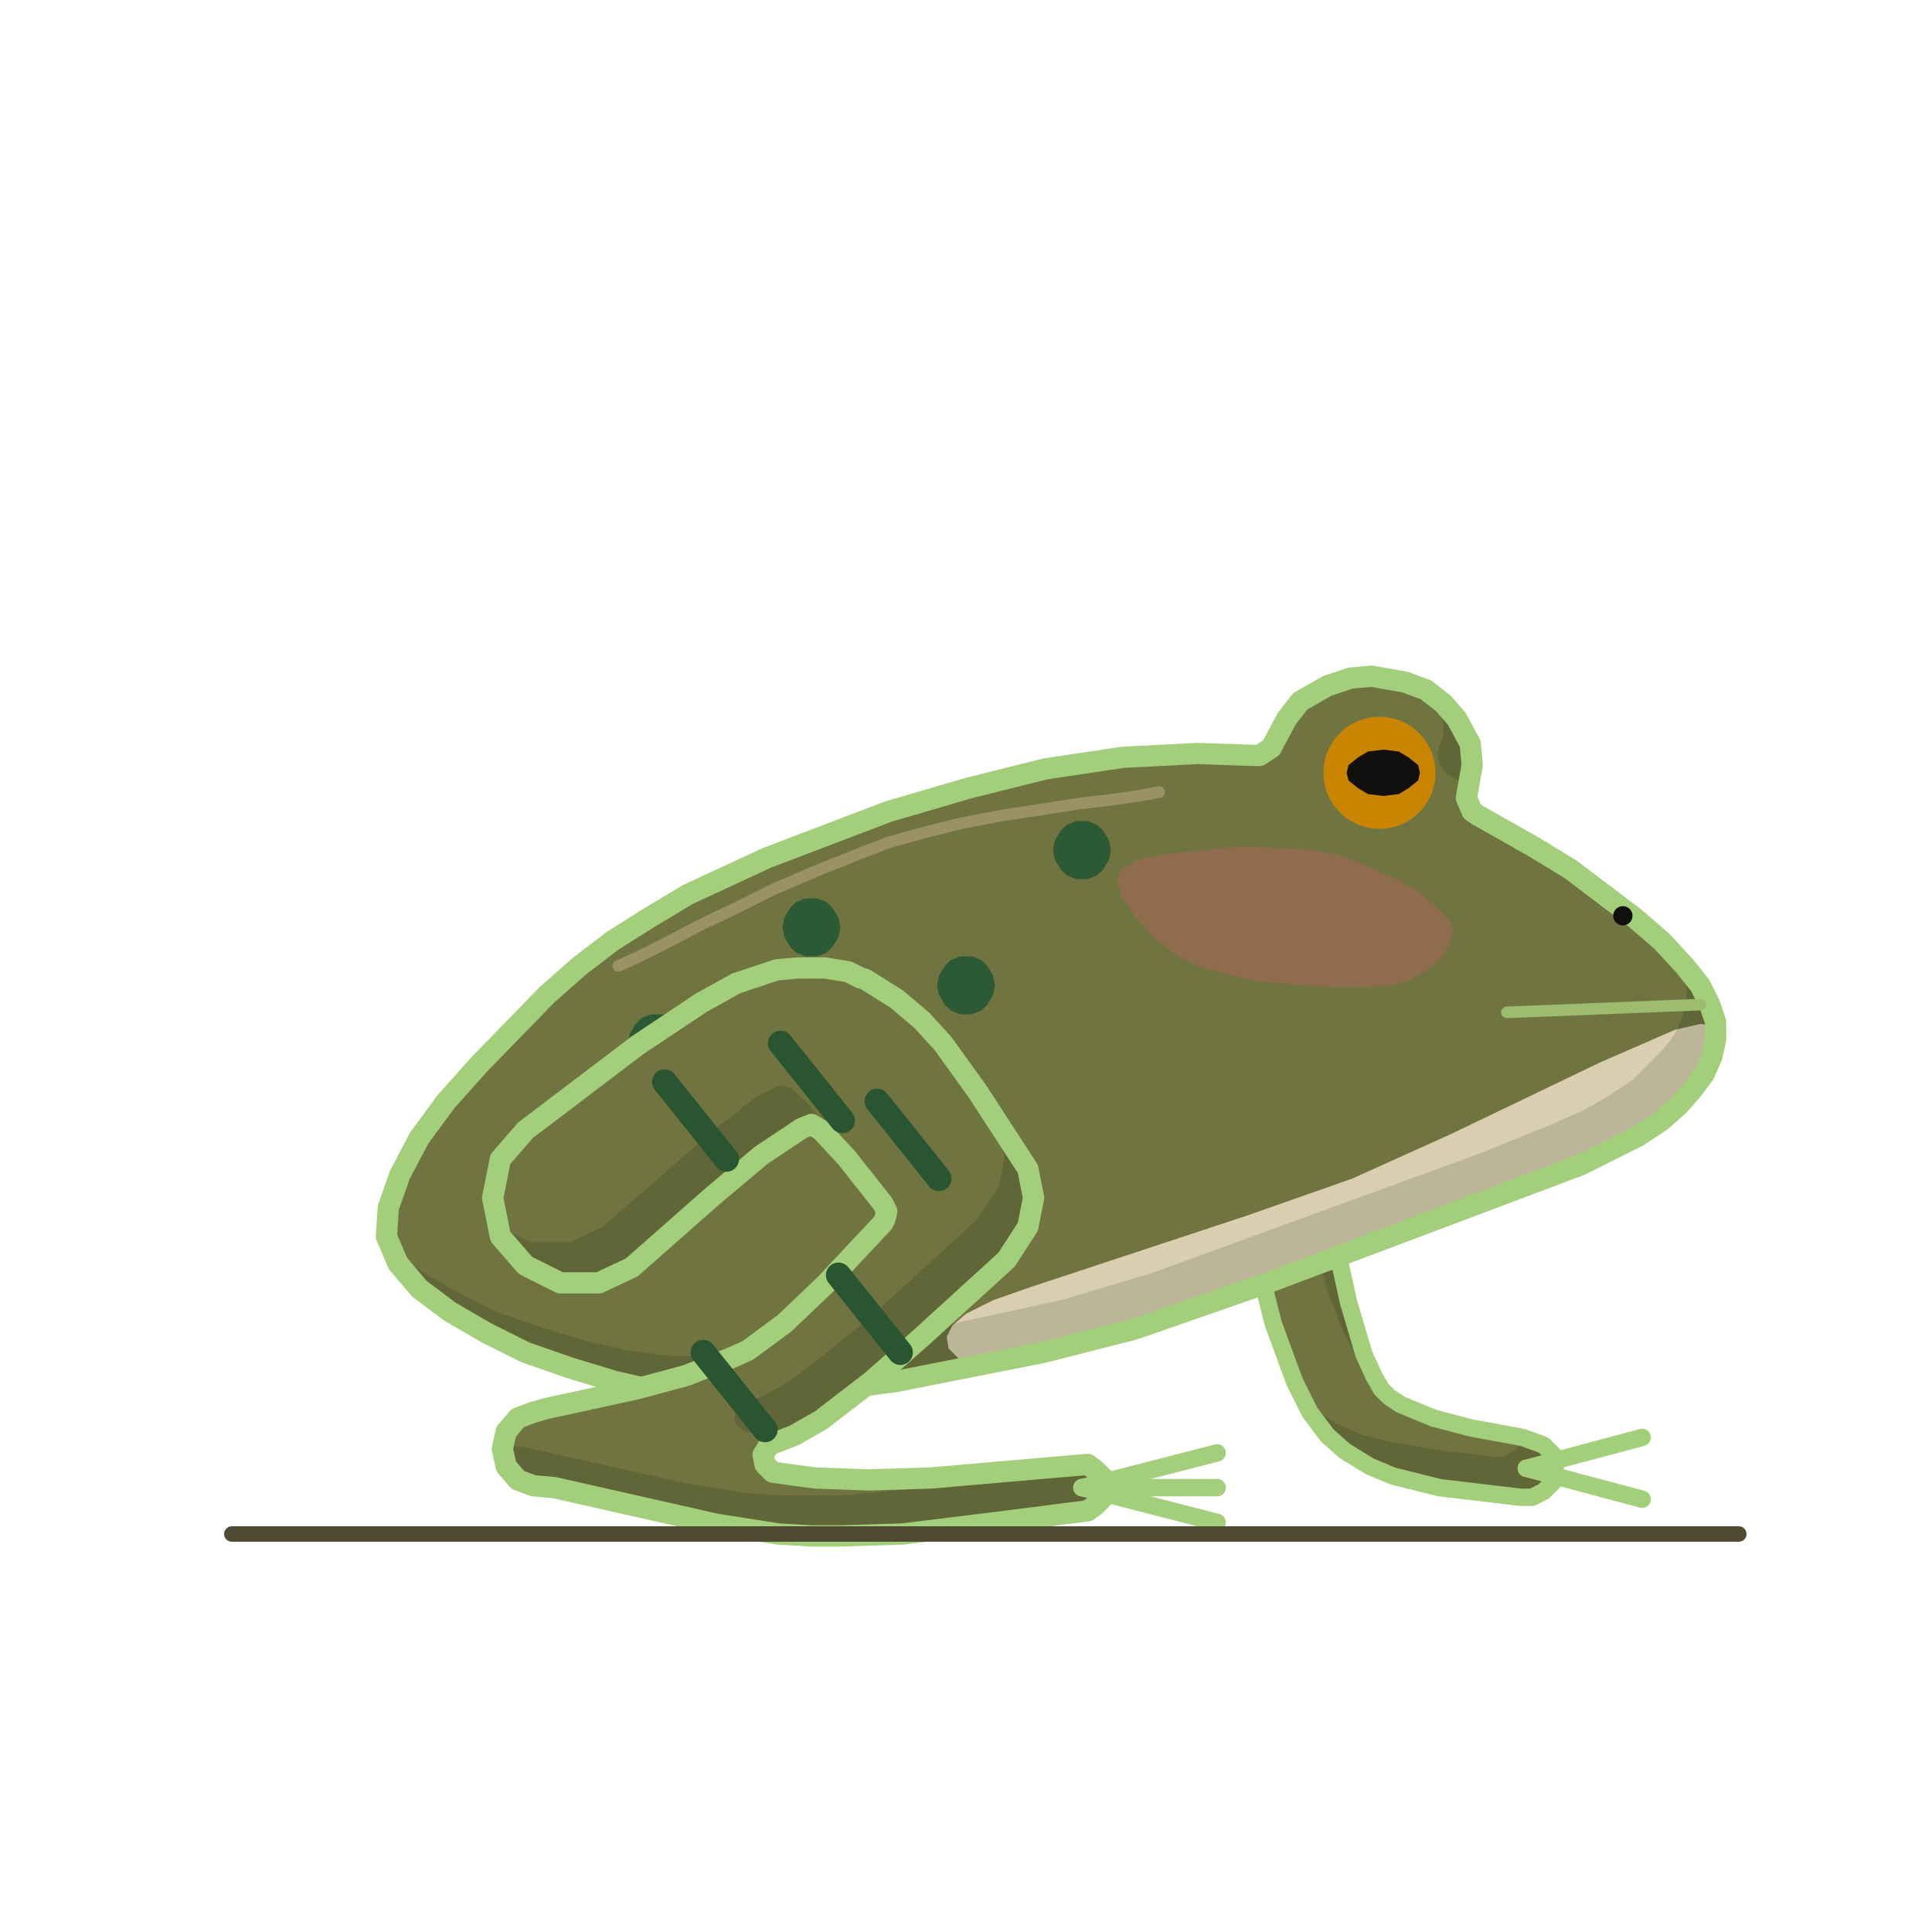
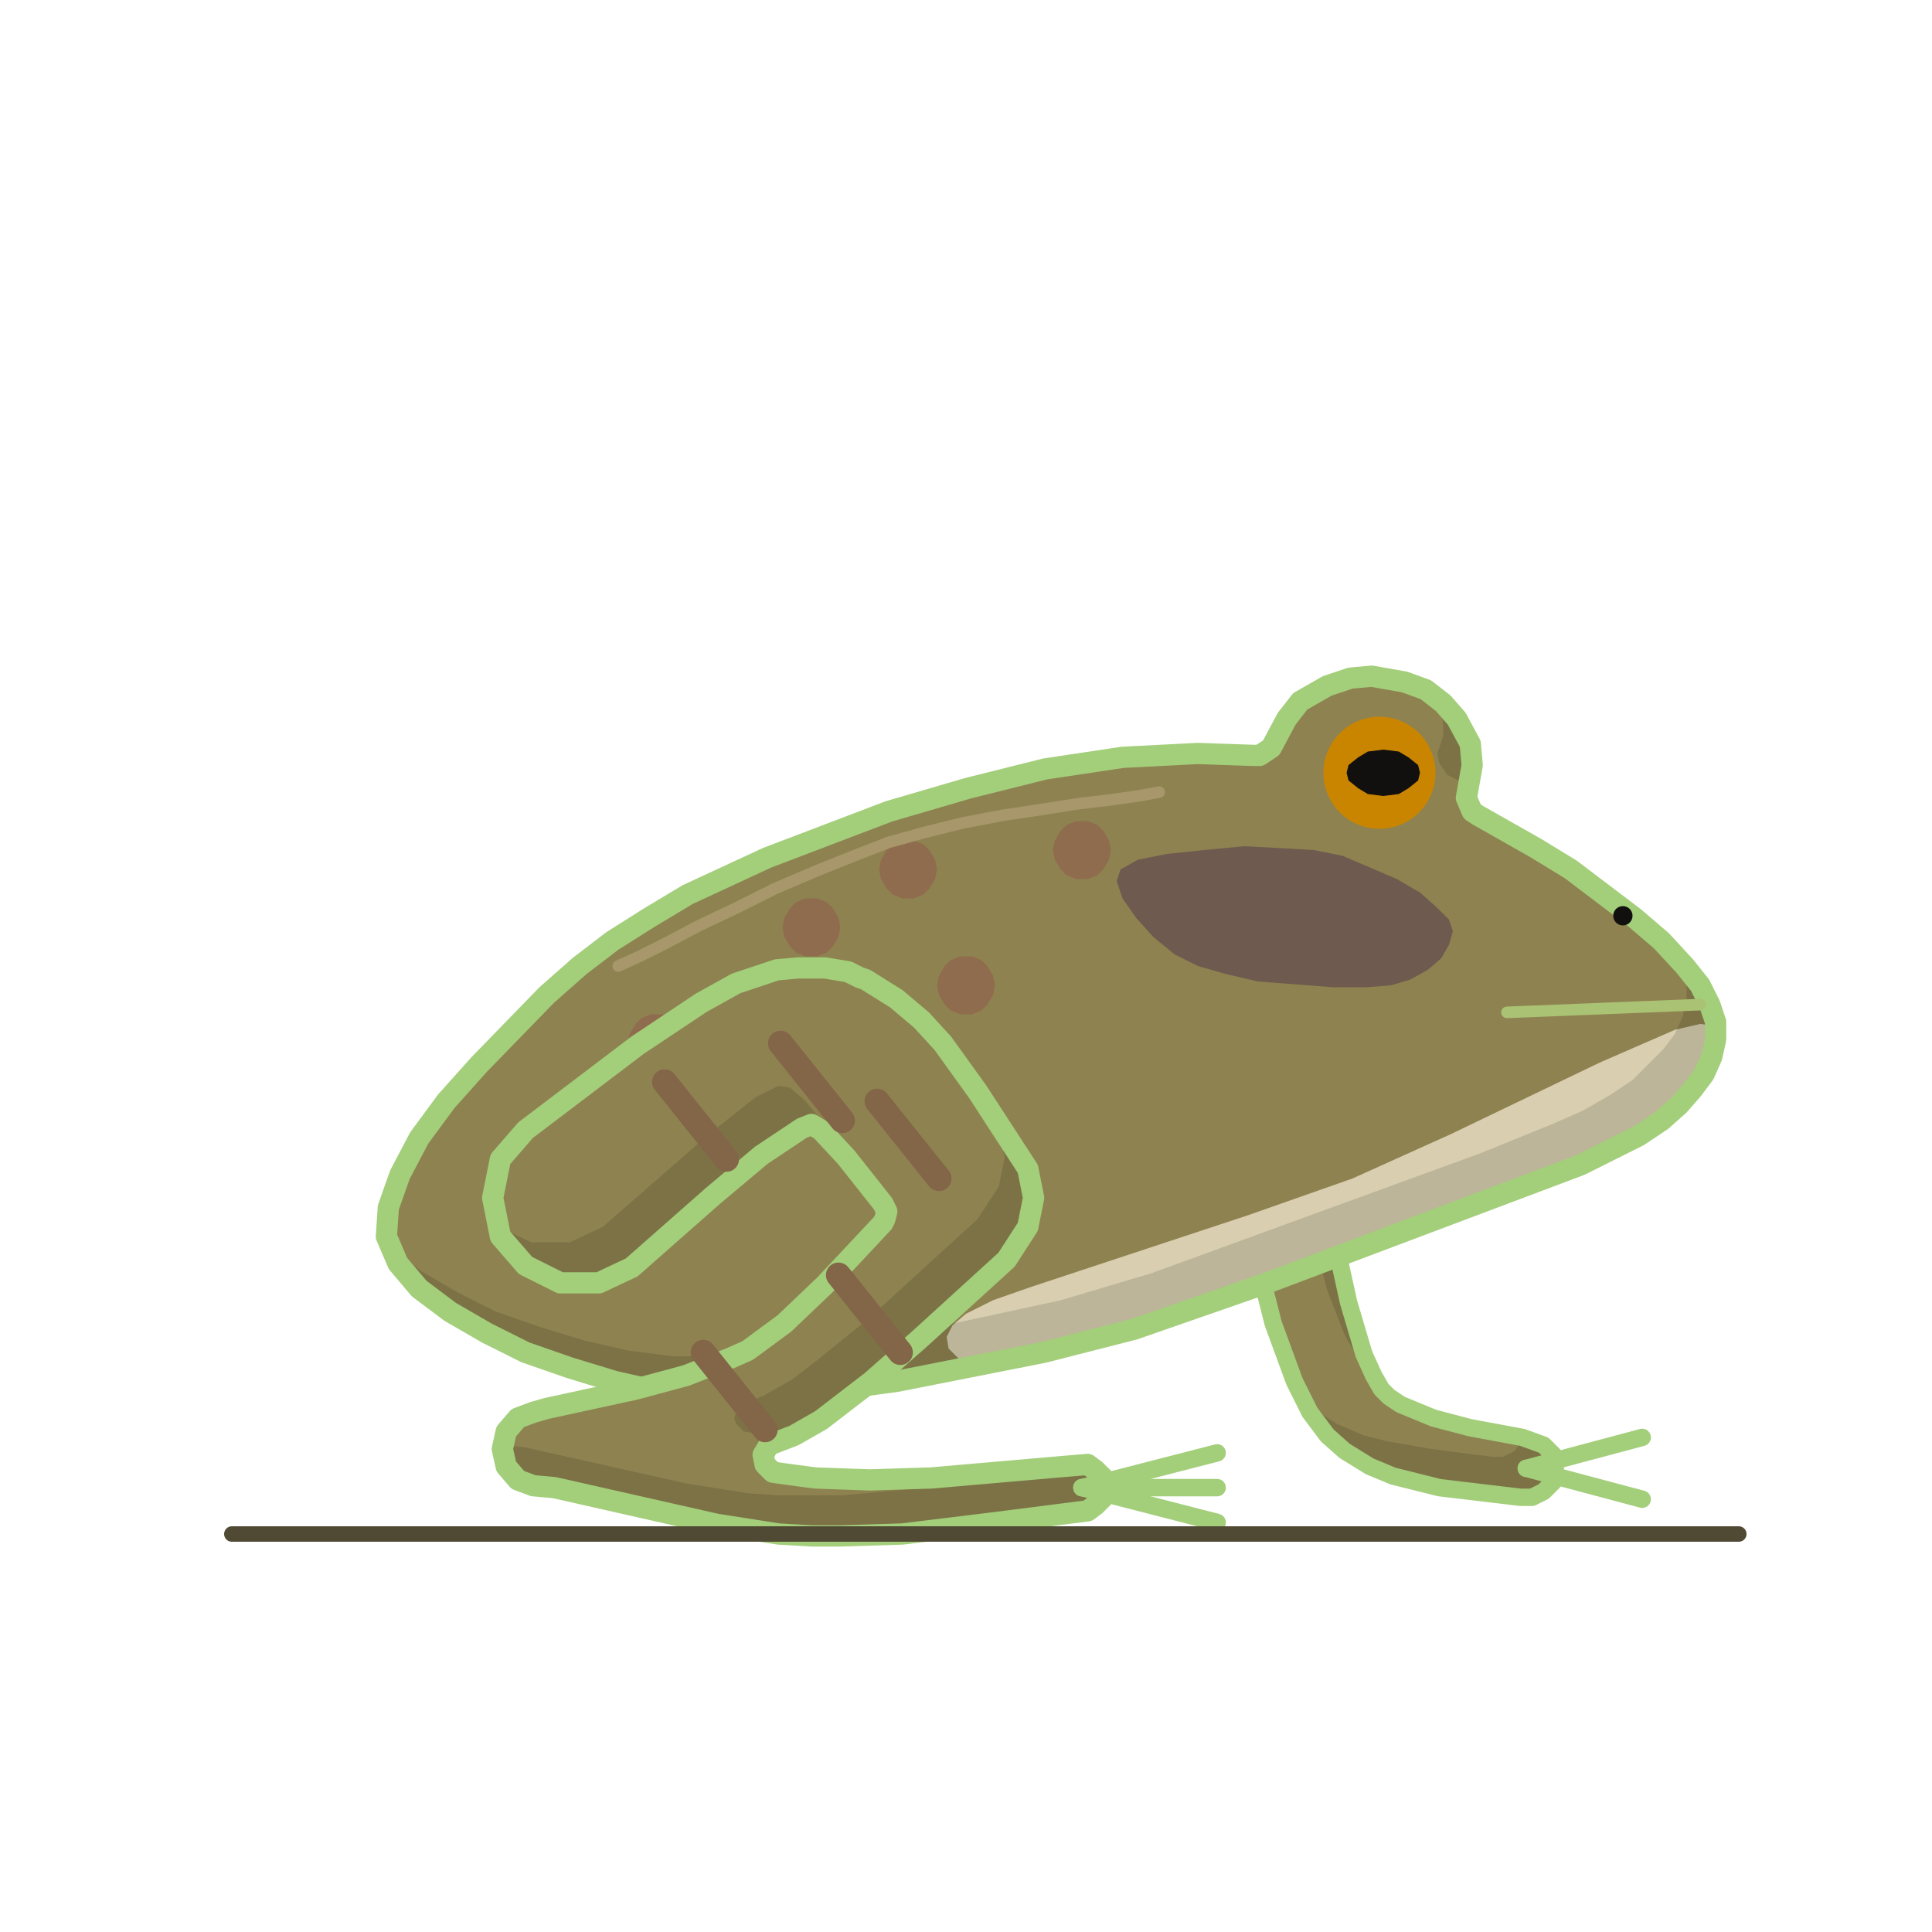
<svg xmlns="http://www.w3.org/2000/svg" width="100" height="100" viewBox="0 0 100 100">
  <g stroke-linecap="round" stroke-linejoin="round">
-     <path d="M68,59 L68.3,60.3 L68.5,61.5 L69.8,67.4 L70.6,70.1 L71.1,71.2 L71.5,71.9 L71.9,72.3 L72.5,72.7 L74.2,73.4 L76.1,73.9 L78.8,74.4 L79.9,74.8 L80.4,75.3 L80.5,76 L80.4,76.7 L79.9,77.2 L79.3,77.5 L78.7,77.5 L74.5,77 L72.1,76.4 L70.9,75.9 L69.6,75.1 L68.7,74.3 L67.8,73.1 L67,71.5 L65.9,68.5 L63.9,60.6 L63.8,60 L64,59 L64.6,58.3 L65.5,57.9 L66.5,57.9 L67.4,58.3 Z" fill="#6F7440" stroke="none" />
+     <path d="M68,59 L68.3,60.3 L68.5,61.5 L69.8,67.4 L70.6,70.1 L71.1,71.2 L71.5,71.9 L71.9,72.3 L72.5,72.7 L74.2,73.4 L76.1,73.9 L78.8,74.4 L79.9,74.8 L80.4,75.3 L80.5,76 L80.4,76.7 L79.9,77.2 L79.3,77.5 L78.7,77.5 L74.5,77 L72.1,76.4 L70.9,75.9 L69.6,75.1 L68.7,74.3 L67.8,73.1 L67,71.5 L65.9,68.5 L63.9,60.6 L63.8,60 L64,59 L64.6,58.3 L65.5,57.9 L66.5,57.9 L67.4,58.3 Z" fill="#8E8250" stroke="none" />
    <path d="M67.4,58.3 L68,59 L68.1,59.4 L69.8,67.4 L70.7,70.5 L70,69.8 L69.6,69.1 L68.7,66.8 L67.9,63.8 L66.8,58 Z" fill="#020A06" fill-opacity="0.13" stroke="none" />
    <path d="M67.5,72.5 L68.1,73 L69.2,73.7 L70.6,74.3 L71.8,74.6 L74.1,75 L77.2,75.4 L77.8,75.4 L78.4,75.1 L78.9,74.4 L79.9,74.8 L80.4,75.3 L80.5,76 L80.4,76.7 L79.9,77.2 L79.3,77.5 L78.7,77.5 L74.5,77 L72.1,76.4 L70.9,75.9 L69.6,75.1 L68.7,74.3 Z" fill="#020A06" fill-opacity="0.13" stroke="none" />
    <path d="M68,59 L68.3,60.3 L68.5,61.5 L69.8,67.4 L70.6,70.1 L71.1,71.2 L71.5,71.9 L71.9,72.3 L72.5,72.7 L74.2,73.4 L76.1,73.9 L78.8,74.4 L79.9,74.8 L80.4,75.3 L80.5,76 L80.4,76.7 L79.9,77.2 L79.3,77.5 L78.7,77.5 L74.5,77 L72.1,76.4 L70.9,75.9 L69.6,75.1 L68.7,74.3 L67.8,73.1 L67,71.5 L65.9,68.5 L63.9,60.6 L63.8,60 L64,59 L64.6,58.3 L65.5,57.9 L66.5,57.9 L67.4,58.3 Z" fill="none" stroke="#A3CE7A" stroke-width="0.9" />
    <path d="M79,76 L85,74.4" fill="none" stroke="#A3CE7A" stroke-width="0.9" />
    <path d="M79,76 L85,77.6" fill="none" stroke="#A3CE7A" stroke-width="0.9" />
-     <path d="M20,64 L20.1,62.5 L20.7,60.8 L21.7,58.9 L23.1,57 L24.8,55.1 L28.3,51.5 L30,50 L31.7,48.7 L33.6,47.5 L35.6,46.3 L39.7,44.4 L46,42 L50.1,40.8 L54.1,39.8 L58.1,39.2 L62,39 L64.9,39.1 L65.2,39.1 L65.8,38.7 L66.6,37.2 L67.3,36.3 L68.7,35.5 L69.9,35.1 L71,35 L72.7,35.3 L73.8,35.7 L74.7,36.4 L75.4,37.2 L76.1,38.5 L76.2,39.6 L75.9,41.3 L76.2,42 L76.5,42.2 L79.5,43.9 L81.3,45 L84.6,47.5 L86,48.7 L87.2,50 L88,51 L88.5,52 L88.8,52.9 L88.8,53.8 L88.6,54.7 L88.2,55.6 L87.6,56.4 L86.9,57.2 L86,58 L84.8,58.8 L81.8,60.3 L65.6,66.4 L58.7,68.8 L54,70 L46.4,71.5 L41.2,72.2 L38.6,72.3 L36.2,72.3 L34,72 L31.8,71.5 L29.5,70.8 L27.2,70 L25.2,69 L23.3,67.9 L21.7,66.7 L20.6,65.4 Z" fill="#6F7440" stroke="none" />
+     <path d="M20,64 L20.1,62.5 L20.7,60.8 L21.7,58.9 L23.1,57 L24.8,55.1 L28.3,51.5 L30,50 L31.7,48.7 L33.6,47.5 L35.6,46.3 L39.7,44.4 L46,42 L50.1,40.8 L54.1,39.8 L58.1,39.2 L62,39 L64.9,39.1 L65.2,39.1 L65.8,38.7 L66.6,37.2 L67.3,36.3 L68.7,35.5 L69.9,35.1 L71,35 L72.7,35.3 L73.8,35.7 L74.7,36.4 L75.4,37.2 L76.1,38.5 L76.2,39.6 L75.9,41.3 L76.2,42 L76.5,42.2 L79.5,43.9 L81.3,45 L84.6,47.5 L86,48.7 L87.2,50 L88,51 L88.5,52 L88.8,52.9 L88.8,53.8 L88.6,54.7 L88.2,55.6 L87.6,56.4 L86.9,57.2 L86,58 L84.8,58.8 L81.8,60.3 L65.6,66.4 L58.7,68.8 L54,70 L46.4,71.5 L41.2,72.2 L38.6,72.3 L36.2,72.3 L34,72 L31.8,71.5 L29.5,70.8 L27.2,70 L25.2,69 L23.3,67.9 L21.7,66.7 L20.6,65.4 Z" fill="#8E8250" stroke="none" />
    <path d="M49.3,68.6 L50,68 L51.4,67.3 L53.4,66.6 L64.6,62.9 L70,61 L75.1,58.7 L82.8,55 L86.7,53.3 L88,53 L88.8,53.1 L88.8,53.8 L88.6,54.7 L88.3,55.5 L87.6,56.4 L86.9,57.2 L86,58 L84.8,58.8 L83.4,59.6 L80,61.1 L63.4,67.3 L58.7,68.8 L56.4,69.4 L50.5,70.7 L49.6,70.3 L49.1,69.8 L49,69.2 Z" fill="#D9CFB0" stroke="none" />
    <path d="M20.5,65.3 L20.3,64.6 L21.8,65.8 L23.7,66.9 L25.7,67.9 L28,68.7 L30.3,69.4 L32.5,69.9 L34.8,70.2 L37.1,70.2 L39.6,70.1 L42.3,69.8 L47.5,68.9 L54.9,67.3 L59.6,65.9 L76.6,59.7 L80.3,58.2 L81.9,57.5 L83.3,56.7 L84.5,55.9 L86.1,54.3 L86.7,53.5 L87.1,52.6 L87.3,51.7 L87.3,50.8 L86.9,49.6 L88,51 L88.5,52 L88.8,52.9 L88.8,53.8 L88.6,54.7 L88.2,55.6 L87.6,56.4 L86.9,57.2 L86,58 L84.8,58.8 L81.8,60.3 L78.1,61.8 L61.1,68 L56.4,69.4 L49,71 L43.8,71.9 L41.1,72.2 L38.6,72.3 L36.3,72.3 L34,72 L31.8,71.5 L29.5,70.8 L27.3,70 L25.2,69 L23.3,67.9 L21.7,66.7 Z" fill="#020A06" fill-opacity="0.13" stroke="none" />
    <path d="M76.1,40.7 L74.9,40.1 L74.5,39.5 L74.4,39 L74.7,38.1 L74.7,37.5 L74.5,36.2 L75.4,37.1 L75.9,38.1 L76.1,38.6 L76.2,39.6 Z" fill="#020A06" fill-opacity="0.13" stroke="none" />
    <path d="M20,64 L20.1,62.5 L20.7,60.8 L21.7,58.9 L23.1,57 L24.8,55.1 L28.3,51.5 L30,50 L31.7,48.7 L33.6,47.5 L35.6,46.3 L39.7,44.4 L46,42 L50.1,40.8 L54.1,39.8 L58.1,39.2 L62,39 L64.9,39.1 L65.2,39.1 L65.8,38.7 L66.6,37.2 L67.3,36.3 L68.7,35.5 L69.9,35.1 L71,35 L72.7,35.3 L73.8,35.7 L74.7,36.4 L75.4,37.2 L76.1,38.5 L76.2,39.6 L75.9,41.3 L76.2,42 L76.5,42.2 L79.5,43.9 L81.3,45 L84.6,47.5 L86,48.7 L87.2,50 L88,51 L88.5,52 L88.8,52.9 L88.8,53.8 L88.6,54.7 L88.2,55.6 L87.6,56.4 L86.9,57.2 L86,58 L84.8,58.8 L81.8,60.3 L65.6,66.4 L58.7,68.8 L54,70 L46.4,71.5 L41.2,72.2 L38.6,72.3 L36.2,72.3 L34,72 L31.8,71.5 L29.5,70.8 L27.2,70 L25.2,69 L23.3,67.9 L21.7,66.7 L20.6,65.4 Z" fill="none" stroke="#A3CE7A" stroke-width="1.1" />
-     <path d="M57.8,45.6 L58,45 L58.9,44.5 L60.4,44.2 L62.3,44 L64.4,43.8 L66.3,43.9 L68,44 L69.5,44.3 L70.9,44.9 L72.3,45.5 L73.5,46.2 L74.4,47 L75,47.6 L75.2,48.2 L75,48.9 L74.6,49.6 L73.9,50.2 L73,50.7 L72,51 L70.7,51.1 L69,51.1 L65.1,50.8 L63.4,50.4 L62,50 L60.8,49.4 L59.7,48.5 L58.8,47.5 L58.1,46.5 Z" fill="#8F6C4E" stroke="none" />
-     <path d="M35.4,53.5 L35.5,54 L35.4,54.5 L35.1,55 L34.8,55.3 L34.3,55.5 L33.7,55.5 L33.2,55.3 L32.9,55 L32.6,54.5 L32.5,54 L32.6,53.5 L32.9,53 L33.2,52.7 L33.7,52.5 L34.3,52.5 L34.8,52.7 L35.1,53 Z" fill="#2C5A34" stroke="none" />
-     <path d="M43.4,47.5 L43.5,48 L43.4,48.5 L43.1,49 L42.8,49.3 L42.3,49.5 L41.7,49.5 L41.2,49.3 L40.9,49 L40.6,48.5 L40.5,48 L40.6,47.5 L40.9,47 L41.2,46.7 L41.7,46.5 L42.3,46.5 L42.8,46.7 L43.1,47 Z" fill="#2C5A34" stroke="none" />
-     <path d="M51.4,50.5 L51.5,51 L51.4,51.5 L51.1,52 L50.8,52.3 L50.3,52.5 L49.7,52.5 L49.2,52.3 L48.9,52 L48.6,51.5 L48.5,51 L48.6,50.5 L48.9,50 L49.2,49.7 L49.7,49.5 L50.3,49.5 L50.8,49.7 L51.1,50 Z" fill="#2C5A34" stroke="none" />
-     <path d="M41.4,57.5 L41.5,58 L41.4,58.5 L41.1,59 L40.8,59.3 L40.3,59.5 L39.7,59.5 L39.2,59.3 L38.9,59 L38.6,58.5 L38.5,58 L38.6,57.5 L38.9,57 L39.2,56.7 L39.7,56.5 L40.3,56.5 L40.8,56.7 L41.1,57 Z" fill="#2C5A34" stroke="none" />
-     <path d="M57.4,43.5 L57.5,44 L57.4,44.5 L57.1,45 L56.8,45.3 L56.3,45.5 L55.7,45.5 L55.2,45.3 L54.9,45 L54.6,44.5 L54.5,44 L54.6,43.5 L54.9,43 L55.2,42.7 L55.7,42.5 L56.3,42.5 L56.8,42.7 L57.1,43 Z" fill="#2C5A34" stroke="none" />
-     <path d="M32,50 L33.1,49.5 L34.5,48.8 L36.2,47.9 L38.1,47 L40.1,46 L42.2,45.1 L44.2,44.3 L46,43.6 L47.8,43.1 L49.8,42.6 L51.9,42.2 L53.9,41.9 L55.8,41.6 L57.5,41.4 L58.9,41.2 L60,41" fill="none" stroke="#9A9164" stroke-width="0.6" />
-     <path d="M25.5,62 L25.9,60 L27.2,58.5 L33,54.1 L36.3,51.9 L38.1,50.9 L40.2,50.2 L41.3,50.1 L42.7,50.1 L43.9,50.3 L44.5,50.6 L44.8,50.7 L46.4,51.7 L47.7,52.8 L48.8,54 L50.6,56.5 L53.2,60.5 L53.5,62 L53.2,63.5 L52.1,65.2 L47.6,69.3 L45.1,71.5 L42.5,73.5 L41.1,74.3 L39.8,74.8 L39.5,75.3 L39.6,75.8 L40,76.2 L40.7,76.3 L42.2,76.5 L45,76.6 L48.2,76.5 L55.1,75.9 L56.3,75.8 L56.7,76.1 L57.1,76.5 L57.2,77 L57.1,77.5 L56.7,77.9 L56.3,78.2 L51.6,78.8 L46.7,79.4 L43.5,79.5 L42,79.5 L40.3,79.4 L37.1,78.9 L28.7,77 L27.6,76.9 L26.8,76.6 L26.2,75.9 L26,75 L26.2,74.1 L26.8,73.4 L27.6,73.1 L28.3,72.9 L32.9,71.9 L35.5,71.2 L37.8,70.3 L38.7,69.9 L40.6,68.5 L42.7,66.5 L45.7,63.3 L45.8,63.1 L45.9,62.7 L45.7,62.3 L43.8,59.9 L42.5,58.5 L42,58.2 L41.5,58.4 L39.4,59.8 L36.9,61.9 L32.7,65.6 L31,66.4 L29,66.4 L27.2,65.5 L25.9,64 Z" fill="#6F7440" stroke="none" />
+     <path d="M57.8,45.6 L58,45 L58.9,44.5 L60.4,44.2 L62.3,44 L64.4,43.8 L66.3,43.9 L68,44 L69.5,44.3 L70.9,44.9 L72.3,45.5 L73.5,46.2 L74.4,47 L75,47.6 L75.2,48.2 L75,48.9 L74.6,49.6 L73.9,50.2 L73,50.7 L72,51 L70.7,51.1 L69,51.1 L65.1,50.8 L63.4,50.4 L62,50 L60.8,49.4 L59.7,48.5 L58.8,47.5 L58.1,46.5 Z" fill="#6E5A4E" stroke="none" />
+     <path d="M35.4,53.5 L35.5,54 L35.4,54.5 L35.1,55 L34.8,55.3 L34.3,55.5 L33.7,55.5 L33.2,55.3 L32.9,55 L32.6,54.5 L32.5,54 L32.6,53.5 L32.9,53 L33.2,52.7 L33.7,52.5 L34.3,52.5 L34.8,52.7 L35.1,53 Z" fill="#8F6C4E" stroke="none" />
+     <path d="M43.4,47.5 L43.5,48 L43.4,48.5 L43.1,49 L42.8,49.3 L42.3,49.5 L41.7,49.5 L41.2,49.3 L40.9,49 L40.6,48.5 L40.5,48 L40.6,47.5 L40.9,47 L41.2,46.7 L41.7,46.5 L42.3,46.5 L42.8,46.7 L43.1,47 Z" fill="#8F6C4E" stroke="none" />
+     <path d="M51.4,50.5 L51.5,51 L51.4,51.5 L51.1,52 L50.8,52.3 L50.3,52.5 L49.7,52.5 L49.2,52.3 L48.9,52 L48.6,51.5 L48.5,51 L48.6,50.5 L48.9,50 L49.2,49.7 L49.7,49.5 L50.3,49.5 L50.8,49.7 L51.1,50 Z" fill="#8F6C4E" stroke="none" />
+     <path d="M41.4,57.5 L41.5,58 L41.4,58.5 L41.1,59 L40.8,59.3 L40.3,59.5 L39.7,59.5 L39.2,59.3 L38.9,59 L38.6,58.5 L38.5,58 L38.6,57.5 L38.9,57 L39.2,56.7 L39.7,56.5 L40.3,56.5 L40.8,56.7 L41.1,57 Z" fill="#8F6C4E" stroke="none" />
+     <path d="M57.4,43.5 L57.5,44 L57.4,44.5 L57.1,45 L56.8,45.3 L56.3,45.5 L55.7,45.5 L55.2,45.3 L54.9,45 L54.6,44.5 L54.5,44 L54.6,43.5 L54.9,43 L55.2,42.7 L55.7,42.5 L56.3,42.5 L56.8,42.7 L57.1,43 Z" fill="#8F6C4E" stroke="none" />
+     <path d="M29.4,59.5 L29.5,60 L29.4,60.5 L29.1,61 L28.8,61.3 L28.3,61.5 L27.7,61.5 L27.2,61.3 L26.9,61 L26.6,60.5 L26.5,60 L26.6,59.5 L26.9,59 L27.2,58.7 L27.7,58.5 L28.3,58.5 L28.8,58.7 L29.1,59 Z" fill="#8F6C4E" stroke="none" />
+     <path d="M48.4,44.5 L48.5,45 L48.4,45.5 L48.1,46 L47.8,46.3 L47.3,46.5 L46.7,46.5 L46.2,46.3 L45.9,46 L45.6,45.5 L45.5,45 L45.6,44.5 L45.9,44 L46.2,43.7 L46.7,43.5 L47.3,43.5 L47.8,43.7 L48.1,44 Z" fill="#8F6C4E" stroke="none" />
+     <path d="M32,50 L33.1,49.5 L34.5,48.8 L36.2,47.9 L38.1,47 L40.1,46 L42.2,45.1 L44.2,44.3 L46,43.6 L47.8,43.1 L49.8,42.6 L51.9,42.2 L53.9,41.9 L55.8,41.6 L57.5,41.4 L58.9,41.2 L60,41" fill="none" stroke="#A7976A" stroke-width="0.6" />
+     <path d="M25.5,62 L25.9,60 L27.2,58.5 L33,54.1 L36.3,51.9 L38.1,50.9 L40.2,50.2 L41.3,50.1 L42.7,50.1 L43.9,50.3 L44.5,50.6 L44.8,50.7 L46.4,51.7 L47.7,52.8 L48.8,54 L50.6,56.5 L53.2,60.5 L53.5,62 L53.2,63.5 L52.1,65.2 L47.6,69.3 L45.1,71.5 L42.5,73.5 L41.1,74.3 L39.8,74.8 L39.5,75.3 L39.6,75.8 L40,76.2 L40.7,76.3 L42.2,76.5 L45,76.6 L48.2,76.5 L55.1,75.9 L56.3,75.8 L56.7,76.1 L57.1,76.5 L57.2,77 L57.1,77.5 L56.7,77.9 L56.3,78.2 L51.6,78.8 L46.7,79.4 L43.5,79.5 L42,79.5 L40.3,79.4 L37.1,78.9 L28.7,77 L27.6,76.9 L26.8,76.6 L26.2,75.9 L26,75 L26.2,74.1 L26.8,73.4 L27.6,73.1 L28.3,72.9 L32.9,71.9 L35.5,71.2 L37.8,70.3 L38.7,69.9 L40.6,68.5 L42.7,66.5 L45.7,63.3 L45.8,63.1 L45.9,62.7 L45.7,62.3 L43.8,59.9 L42.5,58.5 L42,58.2 L41.5,58.4 L39.4,59.8 L36.9,61.9 L32.7,65.6 L31,66.4 L29,66.4 L27.2,65.5 L25.9,64 Z" fill="#8E8250" stroke="none" />
    <path d="M25.9,63.9 L25.8,63.5 L27.5,64.3 L29.5,64.3 L31.2,63.5 L36.7,58.7 L39.1,56.8 L40.3,56.2 L40.9,56.3 L41.7,57 L43.1,58.7 L44.2,60.2 L44.4,60.5 L43.2,59.1 L42.4,58.4 L42.1,58.3 L41.6,58.3 L40.6,58.9 L38.2,60.8 L32.7,65.6 L31,66.4 L29,66.4 L27.2,65.5 Z" fill="#020A06" fill-opacity="0.13" stroke="none" />
    <path d="M26,74.8 L27.1,74.9 L35.6,76.8 L38.8,77.3 L40.4,77.4 L43.6,77.4 L46.9,77.1 L54.6,76.1 L55.2,75.8 L55.9,75.8 L56.3,75.8 L56.7,76.1 L57.1,76.5 L57.2,77 L57.1,77.5 L56.8,77.9 L56.3,78.2 L50,79 L46.8,79.4 L43.5,79.5 L41.9,79.5 L40.3,79.4 L37.1,78.9 L28.7,77 L27.6,76.9 L26.8,76.6 L26.2,75.9 Z" fill="#020A06" fill-opacity="0.13" stroke="none" />
    <path d="M40.7,74.4 L38.5,74.1 L38.3,73.9 L38.1,73.7 L38,73.4 L38.1,73.1 L38.4,72.7 L39.6,72.2 L41,71.4 L42.3,70.4 L44.9,68.3 L50.6,63.1 L51.7,61.4 L52,59.9 L51.7,58.4 L49.2,54.5 L50.6,56.5 L53.2,60.5 L53.5,62 L53.2,63.5 L52.1,65.2 L46.4,70.4 L43.8,72.5 L42.5,73.5 Z" fill="#020A06" fill-opacity="0.13" stroke="none" />
    <path d="M25.5,62 L25.9,60 L27.2,58.5 L33,54.1 L36.3,51.9 L38.1,50.9 L40.2,50.2 L41.3,50.1 L42.7,50.1 L43.9,50.3 L44.5,50.6 L44.8,50.7 L46.4,51.7 L47.7,52.8 L48.8,54 L50.6,56.5 L53.2,60.5 L53.5,62 L53.2,63.5 L52.1,65.2 L47.6,69.3 L45.1,71.5 L42.5,73.5 L41.1,74.3 L39.8,74.8 L39.5,75.3 L39.6,75.8 L40,76.2 L40.7,76.3 L42.2,76.5 L45,76.6 L48.2,76.5 L55.1,75.9 L56.3,75.8 L56.7,76.1 L57.1,76.5 L57.2,77 L57.1,77.5 L56.7,77.9 L56.3,78.2 L51.6,78.8 L46.7,79.4 L43.5,79.5 L42,79.5 L40.3,79.4 L37.1,78.9 L28.7,77 L27.6,76.9 L26.8,76.6 L26.2,75.9 L26,75 L26.2,74.1 L26.8,73.4 L27.6,73.1 L28.3,72.9 L32.9,71.9 L35.5,71.2 L37.8,70.3 L38.7,69.9 L40.6,68.5 L42.7,66.5 L45.7,63.3 L45.8,63.1 L45.9,62.7 L45.7,62.3 L43.8,59.9 L42.5,58.5 L42,58.2 L41.5,58.4 L39.4,59.8 L36.9,61.9 L32.7,65.6 L31,66.4 L29,66.4 L27.2,65.5 L25.9,64 Z" fill="none" stroke="#A3CE7A" stroke-width="1.1" />
-     <path d="M34.4,56 L37.6,60" fill="none" stroke="#2A5531" stroke-width="1.3" />
-     <path d="M40.4,54 L43.6,58" fill="none" stroke="#2A5531" stroke-width="1.3" />
-     <path d="M45.4,57 L48.6,61" fill="none" stroke="#2A5531" stroke-width="1.3" />
-     <path d="M43.4,66 L46.6,70" fill="none" stroke="#2A5531" stroke-width="1.3" />
-     <path d="M36.4,70 L39.6,74" fill="none" stroke="#2A5531" stroke-width="1.3" />
+     <path d="M34.4,56 L37.6,60" fill="none" stroke="#836548" stroke-width="1.3" />
+     <path d="M40.4,54 L43.6,58" fill="none" stroke="#836548" stroke-width="1.3" />
+     <path d="M45.4,57 L48.6,61" fill="none" stroke="#836548" stroke-width="1.3" />
+     <path d="M43.4,66 L46.6,70" fill="none" stroke="#836548" stroke-width="1.3" />
+     <path d="M36.4,70 L39.6,74" fill="none" stroke="#836548" stroke-width="1.3" />
    <path d="M56,77 L63,75.2" fill="none" stroke="#A3CE7A" stroke-width="0.9" />
    <path d="M56,77 L63,77" fill="none" stroke="#A3CE7A" stroke-width="0.9" />
    <path d="M56,77 L63,78.8" fill="none" stroke="#A3CE7A" stroke-width="0.9" />
    <circle cx="71.4" cy="40" r="2.9" fill="#C98500" />
    <path d="M73.5,40 L73.4,40.4 L72.9,40.8 L72.4,41.1 L71.6,41.2 L70.8,41.1 L70.3,40.8 L69.8,40.4 L69.7,40 L69.8,39.6 L70.3,39.2 L70.8,38.9 L71.6,38.8 L72.4,38.9 L72.9,39.2 L73.4,39.6 Z" fill="#12100E" stroke="none" />
-     <path d="M78,52.4 L88,52" fill="none" stroke="#9DBC6E" stroke-width="0.6" />
+     <path d="M78,52.4 L88,52" fill="none" stroke="#AAC274" stroke-width="0.6" />
    <circle cx="84" cy="47.4" r="0.5" fill="#12100E" />
    <path d="M12,79.4 L90,79.4" fill="none" stroke="#504A34" stroke-width="0.8" />
  </g>
</svg>
